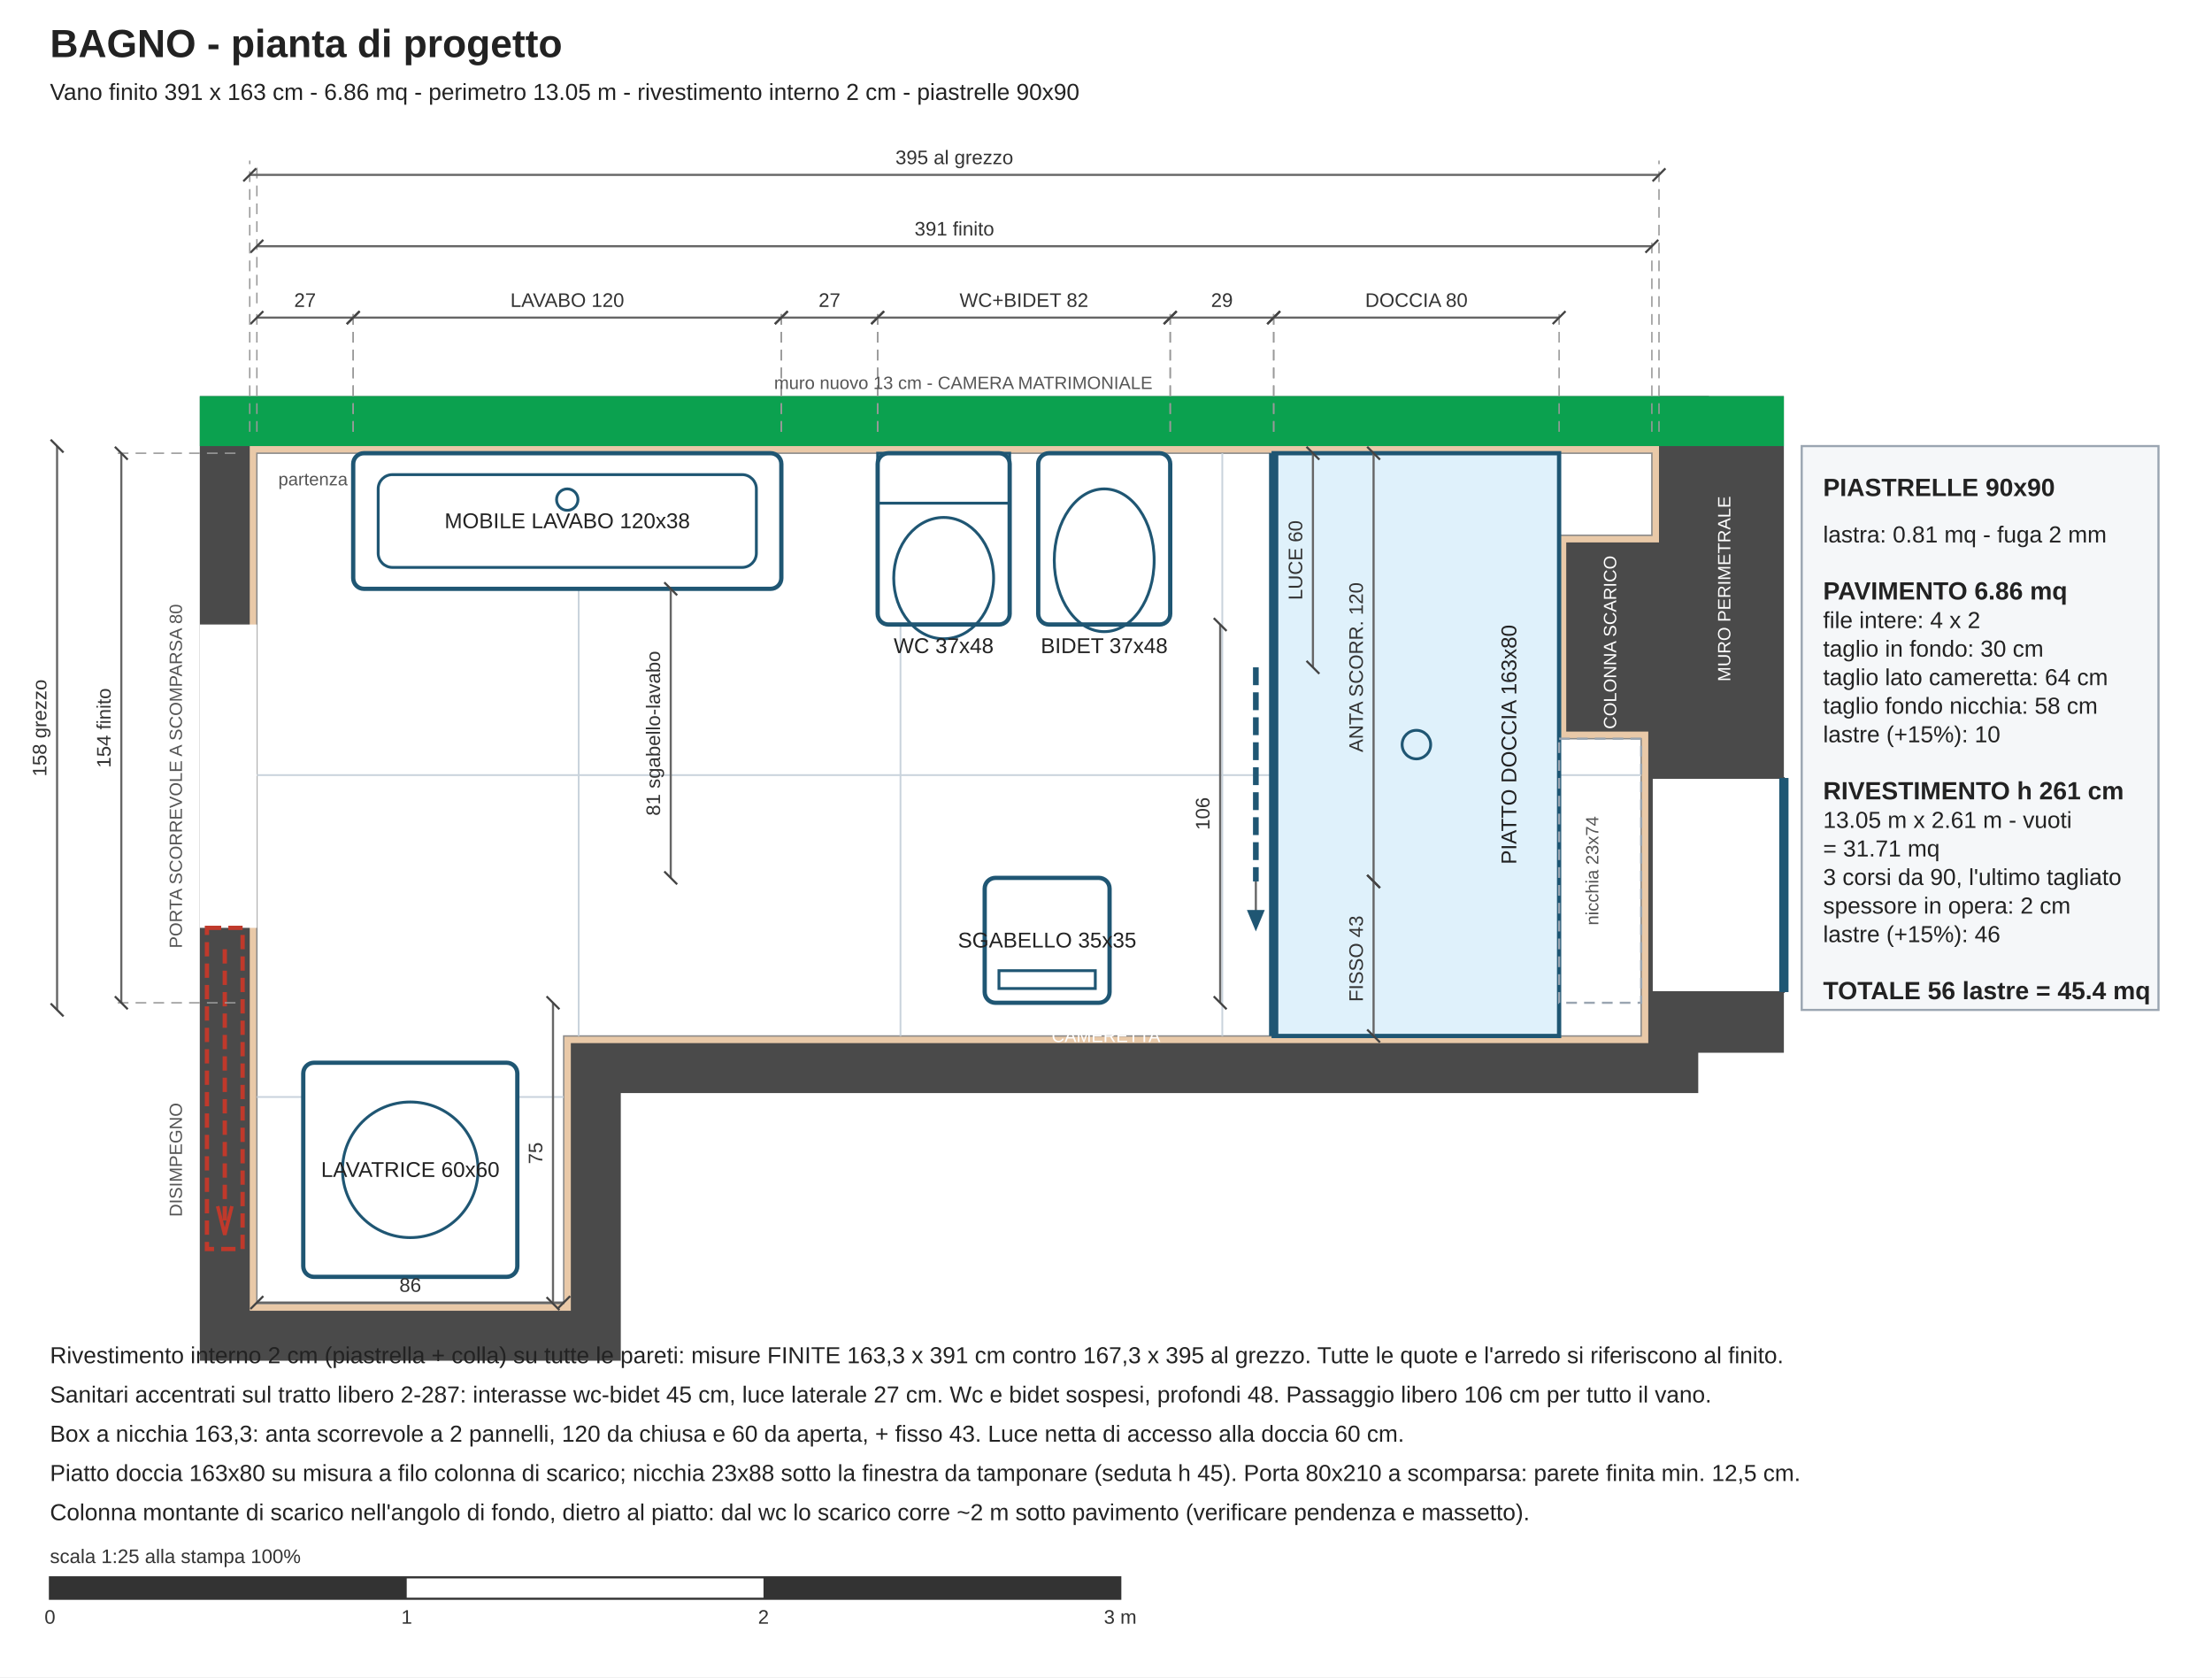
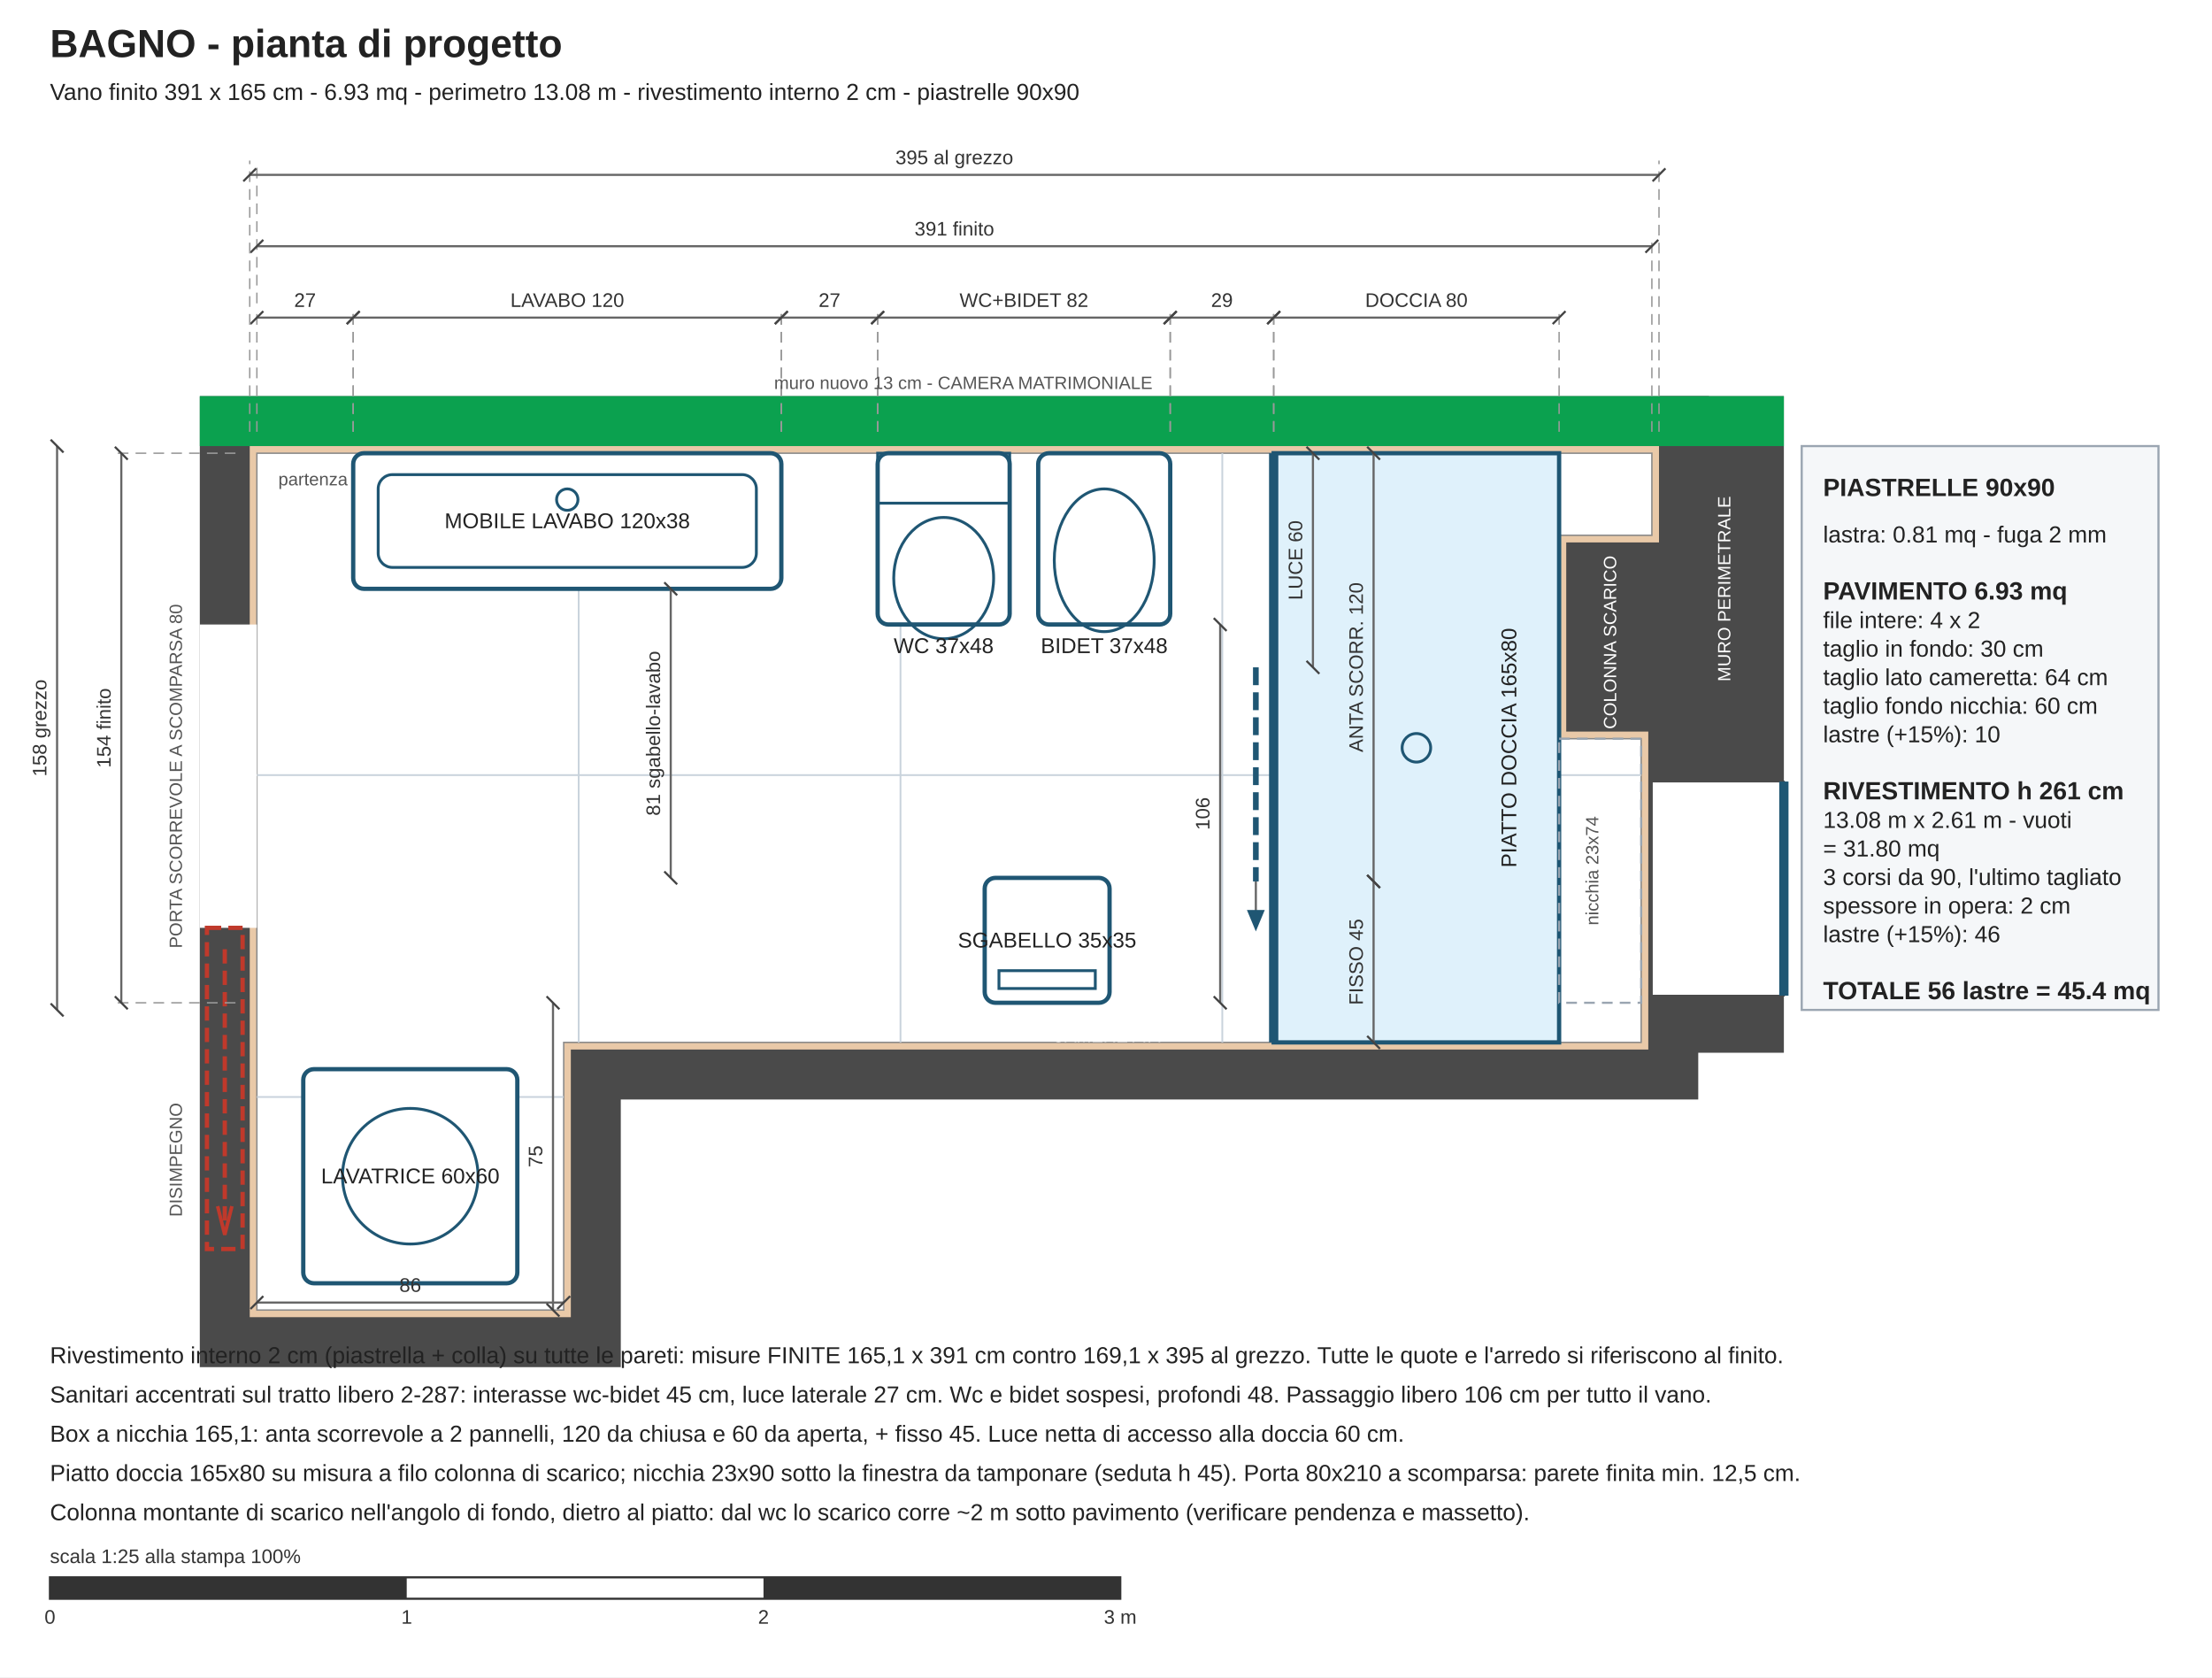
<svg xmlns="http://www.w3.org/2000/svg" width="24.80cm" height="18.80cm" viewBox="0 0 620 470">
  <defs>
    <marker id="tick" markerWidth="8" markerHeight="8" refX="4" refY="4" orient="auto">
      <line x1="1" y1="7" x2="7" y2="1" stroke="#444" stroke-width="1" />
    </marker>
    <style>
text { font-family: Arial, Helvetica, sans-serif; fill: #222; }
.t1 { font-size: 11px; font-weight: bold; }
.t2 { font-size: 6.5px; }
.t3 { font-size: 7px; font-weight: bold; }
.lbl { font-size: 6px; }
.lbls { font-size: 5px; fill: #555; }
.lblw { font-size: 5px; fill: #ffffff; }
.dim { font-size: 5.5px; fill: #333; }
.dl { stroke: #666; stroke-width: 0.6; }
.ext { stroke: #999; stroke-width: 0.4; stroke-dasharray: 3 2; }
.tile { stroke: #c9d3dc; stroke-width: 0.5; }
.riv { fill: #e9c9a8; stroke: none; }
.fix { fill: #ffffff; stroke: #1f5673; stroke-width: 1.2; }
.fixl { fill: none; stroke: #1f5673; stroke-width: 0.8; }
.glass { stroke: #1f5673; stroke-width: 2.6; }
.leaf { stroke: #1f5673; stroke-width: 1.6; stroke-dasharray: 5 2; }
.door { stroke: #c0392b; stroke-width: 1.2; stroke-dasharray: 4 2; fill: none; }
</style>
  </defs>
  <rect x="0.00" y="0.00" width="620.00" height="470.00" class="" fill="#ffffff" />
  <text x="14.00" y="16.00" class="t1" text-anchor="start">BAGNO - pianta di progetto</text>
-   <text x="14.00" y="28.00" class="t2" text-anchor="start">Vano finito 391 x 163 cm - 6.86 mq - perimetro 13.05 m - rivestimento interno 2 cm - piastrelle 90x90</text>
+   <text x="14.00" y="28.00" class="t2" text-anchor="start">Vano finito 391 x 165 cm - 6.93 mq - perimetro 13.08 m - rivestimento interno 2 cm - piastrelle 90x90</text>
  <g transform="translate(70,125)">
-     <polygon points="-14.00,-14.00 409.00,-14.00 409.00,41.00 383.00,41.00 383.00,66.00 406.00,66.00 406.00,181.30 104.00,181.30 104.00,256.30 -14.00,256.30" fill="#4a4a4a" />
+     <polygon points="-14.00,-14.00 409.00,-14.00 409.00,41.00 383.00,41.00 383.00,66.00 406.00,66.00 406.00,183.10 104.00,183.10 104.00,258.10 -14.00,258.10" fill="#4a4a4a" />
    <rect x="369.00" y="27.00" width="26.00" height="53.00" class="" fill="#4a4a4a" />
    <rect x="395.00" y="-14.00" width="35.00" height="184.00" class="" fill="#4a4a4a" />
    <rect x="-14.00" y="-14.00" width="444.00" height="14.00" class="" fill="#00b050" opacity="0.85" />
-     <polygon points="0.00,0.00 395.00,0.00 395.00,27.00 369.00,27.00 369.00,80.00 392.00,80.00 392.00,167.30 90.00,167.30 90.00,242.30 0.00,242.30" class="riv" />
-     <polygon points="2.00,2.00 393.00,2.00 393.00,25.00 367.00,25.00 367.00,82.00 390.00,82.00 390.00,165.30 88.00,165.30 88.00,240.30 2.00,240.30" fill="#ffffff" stroke="#8a8a8a" stroke-width="0.4" />
-     <line x1="92.20" y1="2.00" x2="92.20" y2="165.30" class="tile" />
-     <line x1="182.40" y1="2.00" x2="182.40" y2="165.30" class="tile" />
-     <line x1="272.60" y1="2.00" x2="272.60" y2="165.30" class="tile" />
-     <line x1="362.80" y1="2.00" x2="362.80" y2="165.30" class="tile" />
+     <polygon points="0.00,0.00 395.00,0.00 395.00,27.00 369.00,27.00 369.00,80.00 392.00,80.00 392.00,169.10 90.00,169.10 90.00,244.10 0.00,244.10" class="riv" />
+     <polygon points="2.00,2.00 393.00,2.00 393.00,25.00 367.00,25.00 367.00,82.00 390.00,82.00 390.00,167.10 88.00,167.10 88.00,242.10 2.00,242.10" fill="#ffffff" stroke="#8a8a8a" stroke-width="0.4" />
+     <line x1="92.20" y1="2.00" x2="92.20" y2="167.10" class="tile" />
+     <line x1="182.40" y1="2.00" x2="182.40" y2="167.10" class="tile" />
+     <line x1="272.60" y1="2.00" x2="272.60" y2="167.10" class="tile" />
+     <line x1="362.80" y1="2.00" x2="362.80" y2="167.10" class="tile" />
    <line x1="2.00" y1="92.20" x2="390.00" y2="92.20" class="tile" />
    <line x1="2.00" y1="182.40" x2="88.00" y2="182.40" class="tile" />
    <text x="8.00" y="11.00" class="lbls" text-anchor="start">partenza posa</text>
-     <rect x="393.00" y="93.00" width="37.00" height="60.00" class="" fill="#ffffff" stroke="#4a4a4a" stroke-width="0.5" />
-     <line x1="430.00" y1="93.00" x2="430.00" y2="153.00" class="glass" />
-     <text x="405.00" y="123.00" class="lblw" text-anchor="middle" transform="rotate(-90 405.00 123.00)">FINESTRA 60</text>
+     <rect x="393.00" y="94.00" width="37.00" height="60.00" class="" fill="#ffffff" stroke="#4a4a4a" stroke-width="0.5" />
+     <line x1="430.00" y1="94.00" x2="430.00" y2="154.00" class="glass" />
+     <text x="405.00" y="124.00" class="lblw" text-anchor="middle" transform="rotate(-90 405.00 124.00)">FINESTRA 60</text>
    <rect x="-14.00" y="50.00" width="16.00" height="85.00" class="" fill="#ffffff" />
    <rect x="-12.00" y="135.00" width="10.00" height="90.00" class="door" />
    <line x1="-7.00" y1="141.00" x2="-7.00" y2="219.00" class="door" />
    <path d="M -9.0,213 L -7.0,221 L -5.0,213" fill="none" stroke="#c0392b" stroke-width="1" />
    <text x="-19.00" y="92.50" class="lbls" text-anchor="middle" transform="rotate(-90 -19.00 92.50)">PORTA SCORREVOLE A SCOMPARSA 80</text>
    <rect x="29.00" y="2.00" width="120.00" height="38.00" class="fix" rx="3" />
    <rect x="36.00" y="8.00" width="106.00" height="26.00" class="fixl" rx="4" />
    <circle cx="89.0" cy="15.0" r="3" class="fixl" />
    <text x="89.00" y="23.00" class="lbl" text-anchor="middle">MOBILE LAVABO 120x38</text>
    <rect x="176.00" y="2.00" width="37.00" height="48.00" class="fix" rx="3" />
    <rect x="176.00" y="2.00" width="37.00" height="14.00" class="fixl" />
    <ellipse cx="194.5" cy="37" rx="14" ry="17" class="fixl" />
    <text x="194.50" y="58.00" class="lbl" text-anchor="middle">WC 37x48</text>
    <rect x="221.00" y="2.00" width="37.00" height="48.00" class="fix" rx="3" />
    <ellipse cx="239.5" cy="32" rx="14" ry="20" class="fixl" />
    <text x="239.50" y="58.00" class="lbl" text-anchor="middle">BIDET 37x48</text>
-     <rect x="287.00" y="2.00" width="80.00" height="163.30" class="" fill="#dff1fb" stroke="#1f5673" stroke-width="1.2" />
-     <circle cx="327.0" cy="83.65" r="4" class="fixl" />
-     <text x="355.00" y="83.65" class="lbl" text-anchor="middle" transform="rotate(-90 355.00 83.65)">PIATTO DOCCIA 163x80</text>
+     <rect x="287.00" y="2.00" width="80.00" height="165.10" class="" fill="#dff1fb" stroke="#1f5673" stroke-width="1.2" />
+     <circle cx="327.0" cy="84.55" r="4" class="fixl" />
+     <text x="355.00" y="84.55" class="lbl" text-anchor="middle" transform="rotate(-90 355.00 84.55)">PIATTO DOCCIA 165x80</text>
    <rect x="206.00" y="121.00" width="35.00" height="35.00" class="fix" rx="3" />
    <rect x="210.00" y="147.00" width="27.00" height="5.00" class="fixl" />
    <text x="223.50" y="140.50" class="lbl" text-anchor="middle">SGABELLO 35x35</text>
-     <rect x="15.00" y="172.80" width="60.00" height="60.00" class="fix" rx="3" />
-     <circle cx="45.0" cy="202.8" r="19" class="fixl" />
-     <text x="45.00" y="204.80" class="lbl" text-anchor="middle">LAVATRICE 60x60</text>
-     <line x1="287.00" y1="2.00" x2="287.00" y2="165.30" class="glass" />
+     <rect x="15.00" y="174.60" width="60.00" height="60.00" class="fix" rx="3" />
+     <circle cx="45.0" cy="204.6" r="19" class="fixl" />
+     <text x="45.00" y="206.60" class="lbl" text-anchor="middle">LAVATRICE 60x60</text>
+     <line x1="287.00" y1="2.00" x2="287.00" y2="167.10" class="glass" />
    <line x1="282.00" y1="62.00" x2="282.00" y2="122.00" class="leaf" />
    <line x1="282.00" y1="122.00" x2="282.00" y2="134.00" class="dl" />
    <path d="M 282,136 l -2.5,-6 l 5,0 Z" fill="#1f5673" />
    <line x1="298.00" y1="2.00" x2="298.00" y2="62.00" class="dl" marker-start="url(#tick)" marker-end="url(#tick)" />
    <text x="295.00" y="32.00" class="dim" text-anchor="middle" transform="rotate(-90 295.00 32.00)">LUCE 60</text>
    <line x1="315.00" y1="2.00" x2="315.00" y2="122.00" class="dl" marker-start="url(#tick)" marker-end="url(#tick)" />
    <text x="312.00" y="62.00" class="dim" text-anchor="middle" transform="rotate(-90 312.00 62.00)">ANTA SCORR. 120</text>
-     <line x1="315.00" y1="122.00" x2="315.00" y2="165.30" class="dl" marker-start="url(#tick)" marker-end="url(#tick)" />
-     <text x="312.00" y="143.65" class="dim" text-anchor="middle" transform="rotate(-90 312.00 143.65)">FISSO 43</text>
+     <line x1="315.00" y1="122.00" x2="315.00" y2="167.10" class="dl" marker-start="url(#tick)" marker-end="url(#tick)" />
+     <text x="312.00" y="144.55" class="dim" text-anchor="middle" transform="rotate(-90 312.00 144.55)">FISSO 45</text>
    <rect x="367.00" y="82.00" width="23.00" height="74.00" class="" fill="none" stroke="#9aa5b1" stroke-width="0.6" stroke-dasharray="3 2" />
    <text x="378.00" y="119.00" class="lbls" text-anchor="middle" transform="rotate(-90 378.00 119.00)">nicchia 23x74</text>
    <text x="383.00" y="55.00" class="lblw" text-anchor="middle" transform="rotate(-90 383.00 55.00)">COLONNA SCARICO</text>
    <line x1="2.00" y1="-4.00" x2="2.00" y2="-38.00" class="ext" />
    <line x1="29.00" y1="-4.00" x2="29.00" y2="-38.00" class="ext" />
    <line x1="2.00" y1="-36.00" x2="29.00" y2="-36.00" class="dl" marker-start="url(#tick)" marker-end="url(#tick)" />
    <text x="15.50" y="-39.00" class="dim" text-anchor="middle">27</text>
    <line x1="29.00" y1="-4.00" x2="29.00" y2="-38.00" class="ext" />
    <line x1="149.00" y1="-4.00" x2="149.00" y2="-38.00" class="ext" />
    <line x1="29.00" y1="-36.00" x2="149.00" y2="-36.00" class="dl" marker-start="url(#tick)" marker-end="url(#tick)" />
    <text x="89.00" y="-39.00" class="dim" text-anchor="middle">LAVABO 120</text>
    <line x1="149.00" y1="-4.00" x2="149.00" y2="-38.00" class="ext" />
    <line x1="176.00" y1="-4.00" x2="176.00" y2="-38.00" class="ext" />
    <line x1="149.00" y1="-36.00" x2="176.00" y2="-36.00" class="dl" marker-start="url(#tick)" marker-end="url(#tick)" />
    <text x="162.50" y="-39.00" class="dim" text-anchor="middle">27</text>
    <line x1="176.00" y1="-4.00" x2="176.00" y2="-38.00" class="ext" />
    <line x1="258.00" y1="-4.00" x2="258.00" y2="-38.00" class="ext" />
    <line x1="176.00" y1="-36.00" x2="258.00" y2="-36.00" class="dl" marker-start="url(#tick)" marker-end="url(#tick)" />
    <text x="217.00" y="-39.00" class="dim" text-anchor="middle">WC+BIDET 82</text>
    <line x1="258.00" y1="-4.00" x2="258.00" y2="-38.00" class="ext" />
    <line x1="287.00" y1="-4.00" x2="287.00" y2="-38.00" class="ext" />
    <line x1="258.00" y1="-36.00" x2="287.00" y2="-36.00" class="dl" marker-start="url(#tick)" marker-end="url(#tick)" />
    <text x="272.50" y="-39.00" class="dim" text-anchor="middle">29</text>
    <line x1="287.00" y1="-4.00" x2="287.00" y2="-38.00" class="ext" />
    <line x1="367.00" y1="-4.00" x2="367.00" y2="-38.00" class="ext" />
    <line x1="287.00" y1="-36.00" x2="367.00" y2="-36.00" class="dl" marker-start="url(#tick)" marker-end="url(#tick)" />
    <text x="327.00" y="-39.00" class="dim" text-anchor="middle">DOCCIA 80</text>
    <line x1="2.00" y1="-40.00" x2="2.00" y2="-80.00" class="ext" />
    <line x1="393.00" y1="-4.00" x2="393.00" y2="-58.00" class="ext" />
    <line x1="2.00" y1="-56.00" x2="393.00" y2="-56.00" class="dl" marker-start="url(#tick)" marker-end="url(#tick)" />
    <text x="197.50" y="-59.00" class="dim" text-anchor="middle">391 finito</text>
    <line x1="0.00" y1="-4.00" x2="0.00" y2="-80.00" class="ext" />
    <line x1="395.00" y1="-4.00" x2="395.00" y2="-80.00" class="ext" />
    <line x1="0.00" y1="-76.00" x2="395.00" y2="-76.00" class="dl" marker-start="url(#tick)" marker-end="url(#tick)" />
    <text x="197.50" y="-79.00" class="dim" text-anchor="middle">395 al grezzo</text>
    <line x1="-4.00" y1="2.00" x2="-38.00" y2="2.00" class="ext" />
    <line x1="-4.00" y1="156.00" x2="-38.00" y2="156.00" class="ext" />
    <line x1="-36.00" y1="2.00" x2="-36.00" y2="156.00" class="dl" marker-start="url(#tick)" marker-end="url(#tick)" />
    <text x="-39.00" y="79.00" class="dim" text-anchor="middle" transform="rotate(-90 -39.00 79.00)">154 finito</text>
    <line x1="-54.00" y1="0.00" x2="-54.00" y2="158.00" class="dl" marker-start="url(#tick)" marker-end="url(#tick)" />
    <text x="-57.00" y="79.00" class="dim" text-anchor="middle" transform="rotate(-90 -57.00 79.00)">158 grezzo</text>
    <line x1="118.00" y1="40.00" x2="118.00" y2="121.00" class="dl" marker-start="url(#tick)" marker-end="url(#tick)" />
    <text x="115.00" y="80.50" class="dim" text-anchor="middle" transform="rotate(-90 115.00 80.50)">81 sgabello-lavabo</text>
    <line x1="272.00" y1="50.00" x2="272.00" y2="156.00" class="dl" marker-start="url(#tick)" marker-end="url(#tick)" />
    <text x="269.00" y="103.00" class="dim" text-anchor="middle" transform="rotate(-90 269.00 103.00)">106</text>
    <line x1="2.00" y1="240.00" x2="88.00" y2="240.00" class="dl" marker-start="url(#tick)" marker-end="url(#tick)" />
    <text x="45.00" y="237.00" class="dim" text-anchor="middle">86</text>
-     <line x1="85.00" y1="156.00" x2="85.00" y2="240.30" class="dl" marker-start="url(#tick)" marker-end="url(#tick)" />
-     <text x="82.00" y="198.15" class="dim" text-anchor="middle" transform="rotate(-90 82.00 198.15)">75</text>
+     <line x1="85.00" y1="156.00" x2="85.00" y2="242.10" class="dl" marker-start="url(#tick)" marker-end="url(#tick)" />
+     <text x="82.00" y="199.05" class="dim" text-anchor="middle" transform="rotate(-90 82.00 199.05)">75</text>
    <text x="200.00" y="-16.00" class="lbls" text-anchor="middle">muro nuovo 13 cm  -  CAMERA MATRIMONIALE</text>
    <text x="240.00" y="167.00" class="lblw" text-anchor="middle">CAMERETTA</text>
    <text x="-19.00" y="200.00" class="lbls" text-anchor="middle" transform="rotate(-90 -19.00 200.00)">DISIMPEGNO</text>
    <text x="415.00" y="40.00" class="lblw" text-anchor="middle" transform="rotate(-90 415.00 40.00)">MURO PERIMETRALE</text>
  </g>
  <rect x="505.00" y="125.00" width="100.00" height="158.00" class="" fill="#f5f7f9" stroke="#9aa5b1" stroke-width="0.6" />
  <text x="511.00" y="139.00" class="t3" text-anchor="start">PIASTRELLE 90x90</text>
  <text x="511.00" y="152.00" class="t2" text-anchor="start">lastra: 0.81 mq - fuga 2 mm</text>
  <text x="511.00" y="160.00" class="t2" text-anchor="start" />
-   <text x="511.00" y="168.00" class="t3" text-anchor="start">PAVIMENTO  6.86 mq</text>
+   <text x="511.00" y="168.00" class="t3" text-anchor="start">PAVIMENTO  6.93 mq</text>
  <text x="511.00" y="176.00" class="t2" text-anchor="start">  file intere: 4 x 2</text>
  <text x="511.00" y="184.00" class="t2" text-anchor="start">  taglio in fondo: 30 cm</text>
  <text x="511.00" y="192.00" class="t2" text-anchor="start">  taglio lato cameretta: 64 cm</text>
-   <text x="511.00" y="200.00" class="t2" text-anchor="start">  taglio fondo nicchia: 58 cm</text>
+   <text x="511.00" y="200.00" class="t2" text-anchor="start">  taglio fondo nicchia: 60 cm</text>
  <text x="511.00" y="208.00" class="t2" text-anchor="start">  lastre (+15%): 10</text>
  <text x="511.00" y="216.00" class="t2" text-anchor="start" />
  <text x="511.00" y="224.00" class="t3" text-anchor="start">RIVESTIMENTO h 261 cm</text>
-   <text x="511.00" y="232.00" class="t2" text-anchor="start">  13.05 m x 2.61 m - vuoti</text>
-   <text x="511.00" y="240.00" class="t2" text-anchor="start">  = 31.71 mq</text>
+   <text x="511.00" y="232.00" class="t2" text-anchor="start">  13.08 m x 2.61 m - vuoti</text>
+   <text x="511.00" y="240.00" class="t2" text-anchor="start">  = 31.80 mq</text>
  <text x="511.00" y="248.00" class="t2" text-anchor="start">  3 corsi da 90, l'ultimo tagliato</text>
  <text x="511.00" y="256.00" class="t2" text-anchor="start">  spessore in opera: 2 cm</text>
  <text x="511.00" y="264.00" class="t2" text-anchor="start">  lastre (+15%): 46</text>
  <text x="511.00" y="272.00" class="t2" text-anchor="start" />
  <text x="511.00" y="280.00" class="t3" text-anchor="start">TOTALE 56 lastre = 45.4 mq</text>
-   <text x="14.00" y="382.00" class="t2" text-anchor="start">Rivestimento interno 2 cm (piastrella + colla) su tutte le pareti: misure FINITE 163,3 x 391 cm contro 167,3 x 395 al grezzo. Tutte le quote e l'arredo si riferiscono al finito.</text>
+   <text x="14.00" y="382.00" class="t2" text-anchor="start">Rivestimento interno 2 cm (piastrella + colla) su tutte le pareti: misure FINITE 165,1 x 391 cm contro 169,1 x 395 al grezzo. Tutte le quote e l'arredo si riferiscono al finito.</text>
  <text x="14.00" y="393.00" class="t2" text-anchor="start">Sanitari accentrati sul tratto libero 2-287: interasse wc-bidet 45 cm, luce laterale 27 cm. Wc e bidet sospesi, profondi 48. Passaggio libero 106 cm per tutto il vano.</text>
-   <text x="14.00" y="404.00" class="t2" text-anchor="start">Box a nicchia 163,3: anta scorrevole a 2 pannelli, 120 da chiusa e 60 da aperta, + fisso 43. Luce netta di accesso alla doccia 60 cm.</text>
-   <text x="14.00" y="415.00" class="t2" text-anchor="start">Piatto doccia 163x80 su misura a filo colonna di scarico; nicchia 23x88 sotto la finestra da tamponare (seduta h 45). Porta 80x210 a scomparsa: parete finita min. 12,5 cm.</text>
+   <text x="14.00" y="404.00" class="t2" text-anchor="start">Box a nicchia 165,1: anta scorrevole a 2 pannelli, 120 da chiusa e 60 da aperta, + fisso 45. Luce netta di accesso alla doccia 60 cm.</text>
+   <text x="14.00" y="415.00" class="t2" text-anchor="start">Piatto doccia 165x80 su misura a filo colonna di scarico; nicchia 23x90 sotto la finestra da tamponare (seduta h 45). Porta 80x210 a scomparsa: parete finita min. 12,5 cm.</text>
  <text x="14.00" y="426.00" class="t2" text-anchor="start">Colonna montante di scarico nell'angolo di fondo, dietro al piatto: dal wc lo scarico corre ~2 m sotto pavimento (verificare pendenza e massetto).</text>
  <text x="14.00" y="438.00" class="dim" text-anchor="start">scala 1:25 alla stampa 100%</text>
  <rect x="14.00" y="442.00" width="300.00" height="6.00" class="" fill="none" stroke="#333" stroke-width="0.6" />
  <rect x="14.00" y="442.00" width="100.00" height="6.00" class="" fill="#333" />
  <text x="14.00" y="455.00" class="dim" text-anchor="middle">0</text>
  <text x="114.00" y="455.00" class="dim" text-anchor="middle">1</text>
  <rect x="214.00" y="442.00" width="100.00" height="6.00" class="" fill="#333" />
  <text x="214.00" y="455.00" class="dim" text-anchor="middle">2</text>
  <text x="314.00" y="455.00" class="dim" text-anchor="middle">3 m</text>
</svg>
